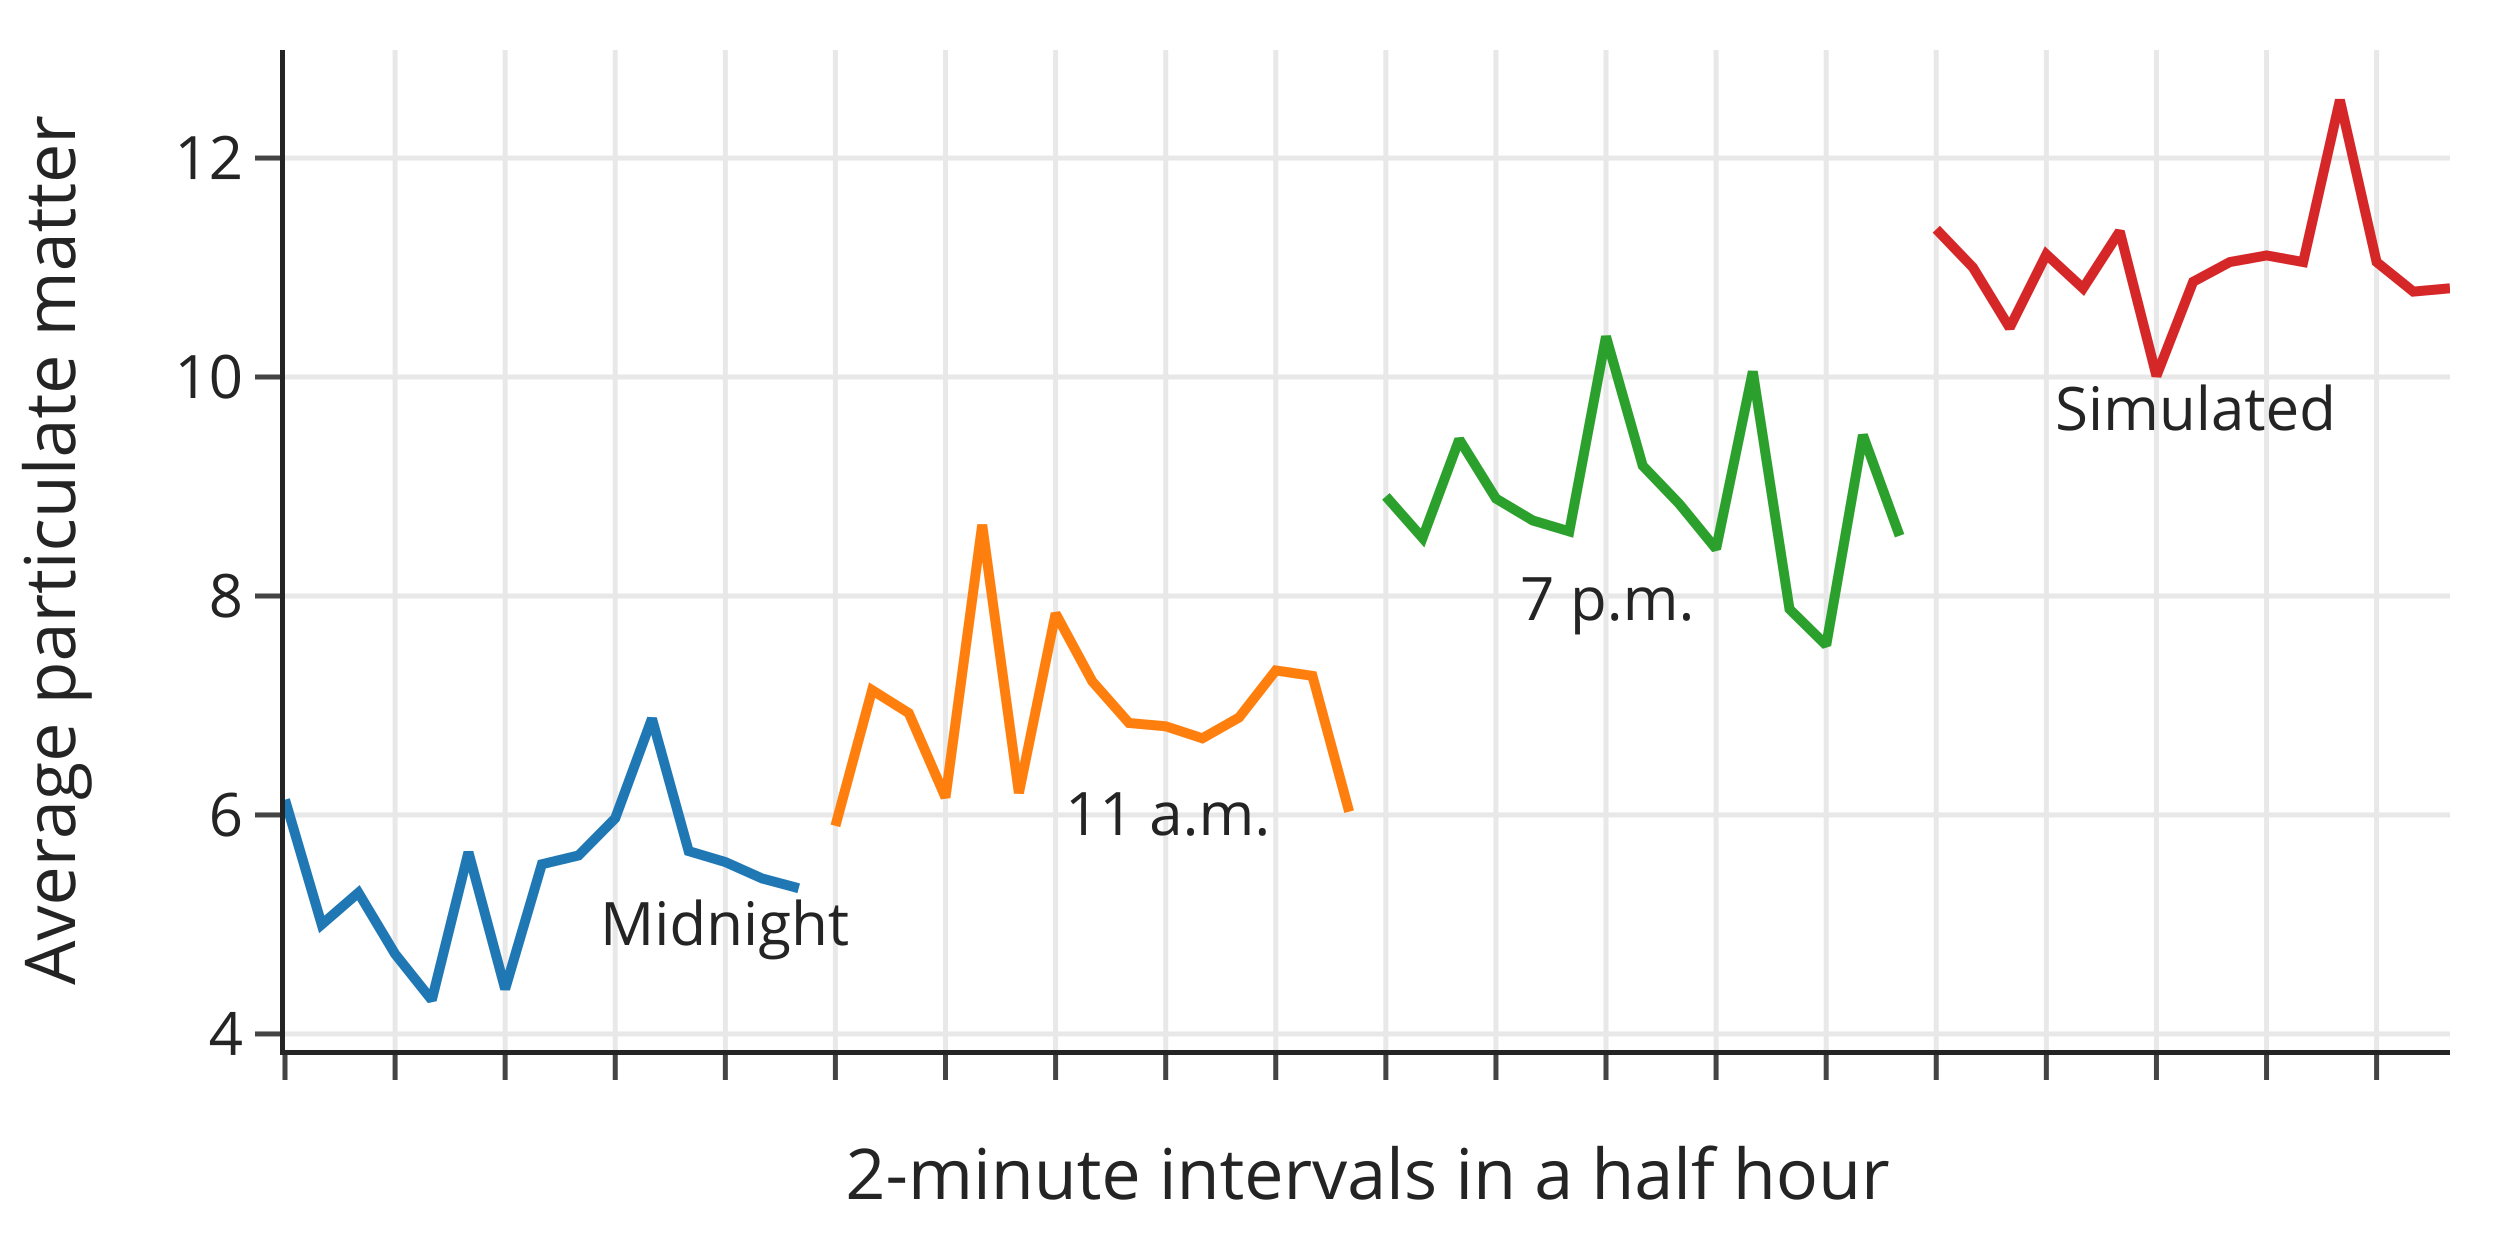
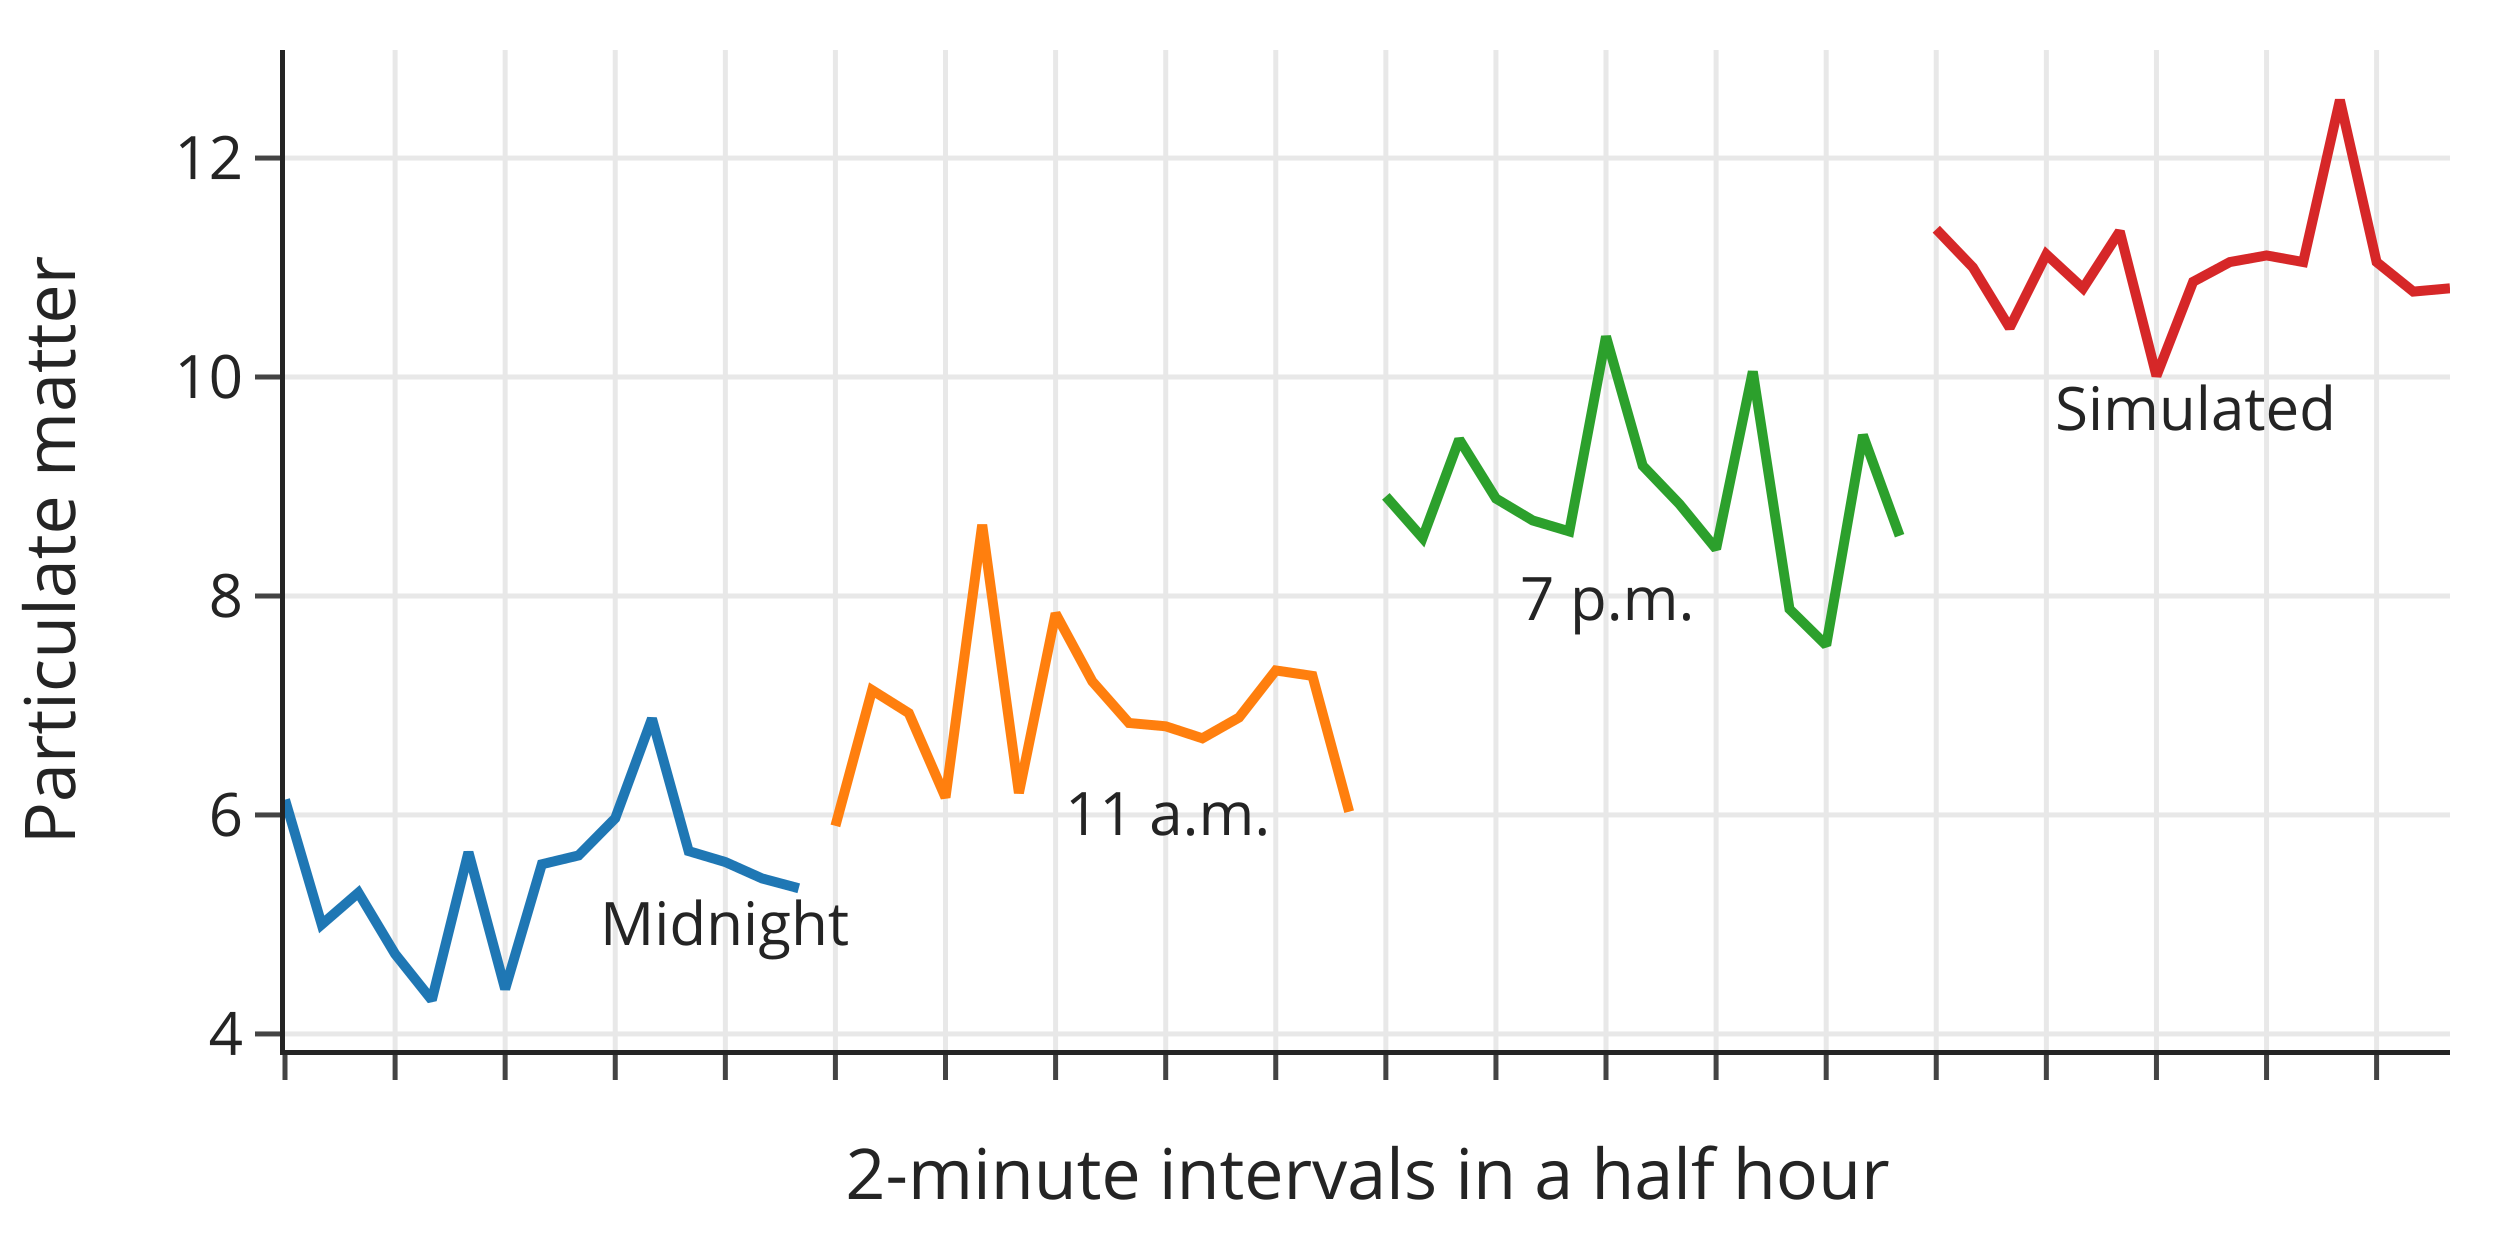
<svg xmlns="http://www.w3.org/2000/svg" class="main-svg" width="500" height="250" style="" viewBox="0 0 500 250">
  <rect x="0" y="0" width="500" height="250" style="fill: rgb(255, 255, 255); fill-opacity: 1;" />
-   <defs id="defs-835324">
+   <defs id="defs-34c0bb">
    <g class="clips">
-       <clipPath id="clip835324xyplot" class="plotclip">
+       <clipPath id="clip34c0bbxyplot" class="plotclip">
        <rect width="433" height="200" />
      </clipPath>
-       <clipPath class="axesclip" id="clip835324x">
+       <clipPath class="axesclip" id="clip34c0bbx">
        <rect x="57" y="0" width="433" height="250" />
      </clipPath>
-       <clipPath class="axesclip" id="clip835324y">
+       <clipPath class="axesclip" id="clip34c0bby">
        <rect x="0" y="10" width="500" height="200" />
      </clipPath>
-       <clipPath class="axesclip" id="clip835324xy">
+       <clipPath class="axesclip" id="clip34c0bbxy">
        <rect x="57" y="10" width="433" height="200" />
      </clipPath>
    </g>
    <g class="gradients" />
    <g class="patterns" />
  </defs>
  <g class="bglayer" />
  <g class="layer-below">
    <g class="imagelayer" />
    <g class="shapelayer" />
  </g>
  <g class="cartesianlayer">
    <g class="subplot xy">
      <g class="layer-subplot">
        <g class="shapelayer" />
        <g class="imagelayer" />
      </g>
      <g class="gridlayer">
        <g class="x">
          <path class="xgrid crisp" transform="translate(79.02,0)" d="M0,10v200" style="stroke: rgb(232, 232, 232); stroke-opacity: 1; stroke-width: 1px;" />
          <path class="xgrid crisp" transform="translate(101.03,0)" d="M0,10v200" style="stroke: rgb(232, 232, 232); stroke-opacity: 1; stroke-width: 1px;" />
          <path class="xgrid crisp" transform="translate(123.05,0)" d="M0,10v200" style="stroke: rgb(232, 232, 232); stroke-opacity: 1; stroke-width: 1px;" />
          <path class="xgrid crisp" transform="translate(145.07,0)" d="M0,10v200" style="stroke: rgb(232, 232, 232); stroke-opacity: 1; stroke-width: 1px;" />
          <path class="xgrid crisp" transform="translate(167.08,0)" d="M0,10v200" style="stroke: rgb(232, 232, 232); stroke-opacity: 1; stroke-width: 1px;" />
          <path class="xgrid crisp" transform="translate(189.1,0)" d="M0,10v200" style="stroke: rgb(232, 232, 232); stroke-opacity: 1; stroke-width: 1px;" />
          <path class="xgrid crisp" transform="translate(211.12,0)" d="M0,10v200" style="stroke: rgb(232, 232, 232); stroke-opacity: 1; stroke-width: 1px;" />
          <path class="xgrid crisp" transform="translate(233.14,0)" d="M0,10v200" style="stroke: rgb(232, 232, 232); stroke-opacity: 1; stroke-width: 1px;" />
          <path class="xgrid crisp" transform="translate(255.15,0)" d="M0,10v200" style="stroke: rgb(232, 232, 232); stroke-opacity: 1; stroke-width: 1px;" />
          <path class="xgrid crisp" transform="translate(277.17,0)" d="M0,10v200" style="stroke: rgb(232, 232, 232); stroke-opacity: 1; stroke-width: 1px;" />
          <path class="xgrid crisp" transform="translate(299.19,0)" d="M0,10v200" style="stroke: rgb(232, 232, 232); stroke-opacity: 1; stroke-width: 1px;" />
          <path class="xgrid crisp" transform="translate(321.2,0)" d="M0,10v200" style="stroke: rgb(232, 232, 232); stroke-opacity: 1; stroke-width: 1px;" />
          <path class="xgrid crisp" transform="translate(343.22,0)" d="M0,10v200" style="stroke: rgb(232, 232, 232); stroke-opacity: 1; stroke-width: 1px;" />
          <path class="xgrid crisp" transform="translate(365.24,0)" d="M0,10v200" style="stroke: rgb(232, 232, 232); stroke-opacity: 1; stroke-width: 1px;" />
          <path class="xgrid crisp" transform="translate(387.25,0)" d="M0,10v200" style="stroke: rgb(232, 232, 232); stroke-opacity: 1; stroke-width: 1px;" />
          <path class="xgrid crisp" transform="translate(409.27,0)" d="M0,10v200" style="stroke: rgb(232, 232, 232); stroke-opacity: 1; stroke-width: 1px;" />
          <path class="xgrid crisp" transform="translate(431.29,0)" d="M0,10v200" style="stroke: rgb(232, 232, 232); stroke-opacity: 1; stroke-width: 1px;" />
          <path class="xgrid crisp" transform="translate(453.31,0)" d="M0,10v200" style="stroke: rgb(232, 232, 232); stroke-opacity: 1; stroke-width: 1px;" />
          <path class="xgrid crisp" transform="translate(475.32,0)" d="M0,10v200" style="stroke: rgb(232, 232, 232); stroke-opacity: 1; stroke-width: 1px;" />
        </g>
        <g class="y">
          <path class="ygrid crisp" transform="translate(0,206.79)" d="M57,0h433" style="stroke: rgb(232, 232, 232); stroke-opacity: 1; stroke-width: 1px;" />
          <path class="ygrid crisp" transform="translate(0,162.99)" d="M57,0h433" style="stroke: rgb(232, 232, 232); stroke-opacity: 1; stroke-width: 1px;" />
          <path class="ygrid crisp" transform="translate(0,119.2)" d="M57,0h433" style="stroke: rgb(232, 232, 232); stroke-opacity: 1; stroke-width: 1px;" />
          <path class="ygrid crisp" transform="translate(0,75.4)" d="M57,0h433" style="stroke: rgb(232, 232, 232); stroke-opacity: 1; stroke-width: 1px;" />
          <path class="ygrid crisp" transform="translate(0,31.61)" d="M57,0h433" style="stroke: rgb(232, 232, 232); stroke-opacity: 1; stroke-width: 1px;" />
        </g>
      </g>
      <g class="zerolinelayer" />
      <path class="xlines-below" />
      <path class="ylines-below" />
      <g class="overlines-below" />
      <g class="xaxislayer-below" />
      <g class="yaxislayer-below" />
      <g class="overaxes-below" />
-       <g class="plot" transform="translate(57,10)" clip-path="url(#clip835324xyplot)">
+       <g class="plot" transform="translate(57,10)" clip-path="url(#clip34c0bbxyplot)">
        <g class="scatterlayer mlayer">
-           <g class="trace scatter trace4cda68" style="stroke-miterlimit: 2; opacity: 1;">
+           <g class="trace scatter tracea98591" style="stroke-miterlimit: 2; opacity: 1;">
            <g class="fills" />
            <g class="errorbars" />
            <g class="lines">
              <path class="js-line" d="M0,149.93L7.34,174.89L14.68,168.54L22.02,180.8L29.36,190L36.69,160.44L44.03,187.81L51.37,162.85L58.71,161.09L66.05,153.65L73.39,133.72L80.73,160.22L88.07,162.41L95.41,165.69L102.75,167.66" style="vector-effect: non-scaling-stroke; fill: none; stroke: rgb(31, 119, 180); stroke-opacity: 1; stroke-width: 2px; opacity: 1;" />
            </g>
            <g class="points" />
            <g class="text" />
          </g>
-           <g class="trace scatter trace2c9f7a" style="stroke-miterlimit: 2; opacity: 1;">
+           <g class="trace scatter trace84f237" style="stroke-miterlimit: 2; opacity: 1;">
            <g class="fills" />
            <g class="errorbars" />
            <g class="lines">
              <path class="js-line" d="M110.08,155.18L117.42,128.03L124.76,132.63L132.1,149.49L139.44,94.96L146.78,148.61L154.12,112.7L161.46,126.28L168.8,134.6L176.14,135.26L183.47,137.66L190.81,133.5L198.15,124.09L205.49,125.18L212.83,152.34" style="vector-effect: non-scaling-stroke; fill: none; stroke: rgb(255, 127, 14); stroke-opacity: 1; stroke-width: 2px; opacity: 1;" />
            </g>
            <g class="points" />
            <g class="text" />
          </g>
-           <g class="trace scatter traceeaf55f" style="stroke-miterlimit: 2; opacity: 1;">
+           <g class="trace scatter traceb44319" style="stroke-miterlimit: 2; opacity: 1;">
            <g class="fills" />
            <g class="errorbars" />
            <g class="lines">
              <path class="js-line" d="M220.17,89.27L227.51,97.59L234.85,77.88L242.19,89.71L249.53,94.09L256.86,96.28L264.2,57.3L271.54,83.14L278.88,90.8L286.22,99.78L293.56,64.31L300.9,111.82L308.24,119.05L315.58,77.01L322.92,97.15" style="vector-effect: non-scaling-stroke; fill: none; stroke: rgb(44, 160, 44); stroke-opacity: 1; stroke-width: 2px; opacity: 1;" />
            </g>
            <g class="points" />
            <g class="text" />
          </g>
-           <g class="trace scatter trace45f89d" style="stroke-miterlimit: 2; opacity: 1;">
+           <g class="trace scatter trace5897bd" style="stroke-miterlimit: 2; opacity: 1;">
            <g class="fills" />
            <g class="errorbars" />
            <g class="lines">
              <path class="js-line" d="M330.25,35.84L337.59,43.5L344.93,55.55L352.27,40.88L359.61,47.66L366.95,36.28L374.29,65.18L381.63,46.35L388.97,42.41L396.31,41.09L403.64,42.41L410.98,10L418.32,42.41L425.66,48.32L433,47.66" style="vector-effect: non-scaling-stroke; fill: none; stroke: rgb(214, 39, 40); stroke-opacity: 1; stroke-width: 2px; opacity: 1;" />
            </g>
            <g class="points" />
            <g class="text" />
          </g>
        </g>
      </g>
      <g class="overplot" />
      <path class="xlines-above crisp" d="M56,210.5H490" style="fill: none; stroke-width: 1px; stroke: rgb(36, 36, 36); stroke-opacity: 1;" />
      <path class="ylines-above crisp" d="M56.5,10V210" style="fill: none; stroke-width: 1px; stroke: rgb(36, 36, 36); stroke-opacity: 1;" />
      <g class="overlines-above" />
      <g class="xaxislayer-above">
        <path class="xtick ticks crisp" d="M0,211v5" transform="translate(57,0)" style="stroke: rgb(68, 68, 68); stroke-opacity: 1; stroke-width: 1px;" />
        <path class="xtick ticks crisp" d="M0,211v5" transform="translate(79.02,0)" style="stroke: rgb(68, 68, 68); stroke-opacity: 1; stroke-width: 1px;" />
        <path class="xtick ticks crisp" d="M0,211v5" transform="translate(101.03,0)" style="stroke: rgb(68, 68, 68); stroke-opacity: 1; stroke-width: 1px;" />
        <path class="xtick ticks crisp" d="M0,211v5" transform="translate(123.05,0)" style="stroke: rgb(68, 68, 68); stroke-opacity: 1; stroke-width: 1px;" />
        <path class="xtick ticks crisp" d="M0,211v5" transform="translate(145.07,0)" style="stroke: rgb(68, 68, 68); stroke-opacity: 1; stroke-width: 1px;" />
        <path class="xtick ticks crisp" d="M0,211v5" transform="translate(167.08,0)" style="stroke: rgb(68, 68, 68); stroke-opacity: 1; stroke-width: 1px;" />
        <path class="xtick ticks crisp" d="M0,211v5" transform="translate(189.1,0)" style="stroke: rgb(68, 68, 68); stroke-opacity: 1; stroke-width: 1px;" />
        <path class="xtick ticks crisp" d="M0,211v5" transform="translate(211.12,0)" style="stroke: rgb(68, 68, 68); stroke-opacity: 1; stroke-width: 1px;" />
        <path class="xtick ticks crisp" d="M0,211v5" transform="translate(233.14,0)" style="stroke: rgb(68, 68, 68); stroke-opacity: 1; stroke-width: 1px;" />
        <path class="xtick ticks crisp" d="M0,211v5" transform="translate(255.15,0)" style="stroke: rgb(68, 68, 68); stroke-opacity: 1; stroke-width: 1px;" />
        <path class="xtick ticks crisp" d="M0,211v5" transform="translate(277.17,0)" style="stroke: rgb(68, 68, 68); stroke-opacity: 1; stroke-width: 1px;" />
        <path class="xtick ticks crisp" d="M0,211v5" transform="translate(299.19,0)" style="stroke: rgb(68, 68, 68); stroke-opacity: 1; stroke-width: 1px;" />
        <path class="xtick ticks crisp" d="M0,211v5" transform="translate(321.2,0)" style="stroke: rgb(68, 68, 68); stroke-opacity: 1; stroke-width: 1px;" />
        <path class="xtick ticks crisp" d="M0,211v5" transform="translate(343.22,0)" style="stroke: rgb(68, 68, 68); stroke-opacity: 1; stroke-width: 1px;" />
        <path class="xtick ticks crisp" d="M0,211v5" transform="translate(365.24,0)" style="stroke: rgb(68, 68, 68); stroke-opacity: 1; stroke-width: 1px;" />
        <path class="xtick ticks crisp" d="M0,211v5" transform="translate(387.25,0)" style="stroke: rgb(68, 68, 68); stroke-opacity: 1; stroke-width: 1px;" />
        <path class="xtick ticks crisp" d="M0,211v5" transform="translate(409.27,0)" style="stroke: rgb(68, 68, 68); stroke-opacity: 1; stroke-width: 1px;" />
        <path class="xtick ticks crisp" d="M0,211v5" transform="translate(431.29,0)" style="stroke: rgb(68, 68, 68); stroke-opacity: 1; stroke-width: 1px;" />
        <path class="xtick ticks crisp" d="M0,211v5" transform="translate(453.31,0)" style="stroke: rgb(68, 68, 68); stroke-opacity: 1; stroke-width: 1px;" />
        <path class="xtick ticks crisp" d="M0,211v5" transform="translate(475.32,0)" style="stroke: rgb(68, 68, 68); stroke-opacity: 1; stroke-width: 1px;" />
      </g>
      <g class="yaxislayer-above">
        <path class="ytick ticks crisp" d="M56,0h-5" transform="translate(0,206.79)" style="stroke: rgb(68, 68, 68); stroke-opacity: 1; stroke-width: 1px;" />
        <path class="ytick ticks crisp" d="M56,0h-5" transform="translate(0,162.99)" style="stroke: rgb(68, 68, 68); stroke-opacity: 1; stroke-width: 1px;" />
        <path class="ytick ticks crisp" d="M56,0h-5" transform="translate(0,119.2)" style="stroke: rgb(68, 68, 68); stroke-opacity: 1; stroke-width: 1px;" />
        <path class="ytick ticks crisp" d="M56,0h-5" transform="translate(0,75.4)" style="stroke: rgb(68, 68, 68); stroke-opacity: 1; stroke-width: 1px;" />
        <path class="ytick ticks crisp" d="M56,0h-5" transform="translate(0,31.61)" style="stroke: rgb(68, 68, 68); stroke-opacity: 1; stroke-width: 1px;" />
        <g class="ytick">
          <text text-anchor="end" x="48.6" y="4.2" transform="translate(0,206.79)" style="font-family: 'Open Sans', verdana, arial, sans-serif; font-size: 12px; fill: rgb(36, 36, 36); fill-opacity: 1; white-space: pre; opacity: 1;">4</text>
        </g>
        <g class="ytick">
          <text text-anchor="end" x="48.6" y="4.2" style="font-family: 'Open Sans', verdana, arial, sans-serif; font-size: 12px; fill: rgb(36, 36, 36); fill-opacity: 1; white-space: pre; opacity: 1;" transform="translate(0,162.99)">6</text>
        </g>
        <g class="ytick">
          <text text-anchor="end" x="48.6" y="4.2" style="font-family: 'Open Sans', verdana, arial, sans-serif; font-size: 12px; fill: rgb(36, 36, 36); fill-opacity: 1; white-space: pre; opacity: 1;" transform="translate(0,119.2)">8</text>
        </g>
        <g class="ytick">
          <text text-anchor="end" x="48.6" y="4.2" style="font-family: 'Open Sans', verdana, arial, sans-serif; font-size: 12px; fill: rgb(36, 36, 36); fill-opacity: 1; white-space: pre; opacity: 1;" transform="translate(0,75.4)">10</text>
        </g>
        <g class="ytick">
          <text text-anchor="end" x="48.6" y="4.2" style="font-family: 'Open Sans', verdana, arial, sans-serif; font-size: 12px; fill: rgb(36, 36, 36); fill-opacity: 1; white-space: pre; opacity: 1;" transform="translate(0,31.61)">12</text>
        </g>
      </g>
      <g class="overaxes-above" />
    </g>
  </g>
  <g class="polarlayer" />
  <g class="smithlayer" />
  <g class="ternarylayer" />
  <g class="geolayer" />
  <g class="funnelarealayer" />
  <g class="pielayer" />
  <g class="iciclelayer" />
  <g class="treemaplayer" />
  <g class="sunburstlayer" />
  <g class="glimages" />
-   <defs id="topdefs-835324">
+   <defs id="topdefs-34c0bb">
    <g class="clips" />
  </defs>
  <g class="layer-above">
    <g class="imagelayer" />
    <g class="shapelayer" />
  </g>
  <g class="infolayer">
    <g class="g-gtitle" />
    <g class="g-xtitle">
      <text class="xtitle" x="273.5" y="239.8" text-anchor="middle" style="font-family: 'Open Sans', verdana, arial, sans-serif; font-size: 14px; fill: rgb(36, 36, 36); opacity: 1; font-weight: normal; white-space: pre;">2-minute intervals in a half hour</text>
    </g>
    <g class="g-ytitle" transform="translate(4.924805,0)">
-       <text class="ytitle" transform="rotate(-90,10.075,110)" x="10.075" y="110" text-anchor="middle" style="font-family: 'Open Sans', verdana, arial, sans-serif; font-size: 14px; fill: rgb(36, 36, 36); opacity: 1; font-weight: normal; white-space: pre;">Average particulate matter</text>
+       <text class="ytitle" transform="rotate(-90,10.075,110)" x="10.075" y="110" text-anchor="middle" style="font-family: 'Open Sans', verdana, arial, sans-serif; font-size: 14px; fill: rgb(36, 36, 36); opacity: 1; font-weight: normal; white-space: pre;">Particulate matter</text>
    </g>
    <g class="annotation" data-index="0" style="opacity: 1;">
      <g class="annotation-text-g" transform="rotate(0,145.07,184.89)">
        <g class="cursor-pointer" transform="translate(118,174)">
          <rect class="bg" x="0.5" y="0.5" width="53" height="20" style="stroke-width: 1px; stroke: rgb(0, 0, 0); stroke-opacity: 0; fill: rgb(0, 0, 0); fill-opacity: 0;" />
          <text class="annotation-text" text-anchor="middle" x="26.906" y="15" style="font-family: 'Open Sans', verdana, arial, sans-serif; font-size: 12px; fill: rgb(36, 36, 36); fill-opacity: 1; white-space: pre;">Midnight</text>
        </g>
      </g>
    </g>
    <g class="annotation" data-index="1" style="opacity: 1;">
      <g class="annotation-text-g" transform="rotate(0,233.14,162.99)">
        <g class="cursor-pointer" transform="translate(211,152)">
          <rect class="bg" x="0.5" y="0.5" width="44" height="20" style="stroke-width: 1px; stroke: rgb(0, 0, 0); stroke-opacity: 0; fill: rgb(0, 0, 0); fill-opacity: 0;" />
          <text class="annotation-text" text-anchor="middle" x="22.531" y="15" style="font-family: 'Open Sans', verdana, arial, sans-serif; font-size: 12px; fill: rgb(36, 36, 36); fill-opacity: 1; white-space: pre;">11 a.m.</text>
        </g>
      </g>
    </g>
    <g class="annotation" data-index="2" style="opacity: 1;">
      <g class="annotation-text-g" transform="rotate(0,321.2,119.2)">
        <g class="cursor-pointer" transform="translate(302,109)">
          <rect class="bg" x="0.5" y="0.5" width="38" height="20" style="stroke-width: 1px; stroke: rgb(0, 0, 0); stroke-opacity: 0; fill: rgb(0, 0, 0); fill-opacity: 0;" />
          <text class="annotation-text" text-anchor="middle" x="19.453" y="15" style="font-family: 'Open Sans', verdana, arial, sans-serif; font-size: 12px; fill: rgb(36, 36, 36); fill-opacity: 1; white-space: pre;">7 p.m.</text>
        </g>
      </g>
    </g>
    <g class="annotation" data-index="3" style="opacity: 1;">
      <g class="annotation-text-g" transform="rotate(0,438.63,81.97)">
        <g class="cursor-pointer" transform="translate(409,71)">
          <rect class="bg" x="0.5" y="0.5" width="59" height="20" style="stroke-width: 1px; stroke: rgb(0, 0, 0); stroke-opacity: 0; fill: rgb(0, 0, 0); fill-opacity: 0;" />
          <text class="annotation-text" text-anchor="middle" x="30.094" y="15" style="font-family: 'Open Sans', verdana, arial, sans-serif; font-size: 12px; fill: rgb(36, 36, 36); fill-opacity: 1; white-space: pre;">Simulated</text>
        </g>
      </g>
    </g>
  </g>
</svg>
